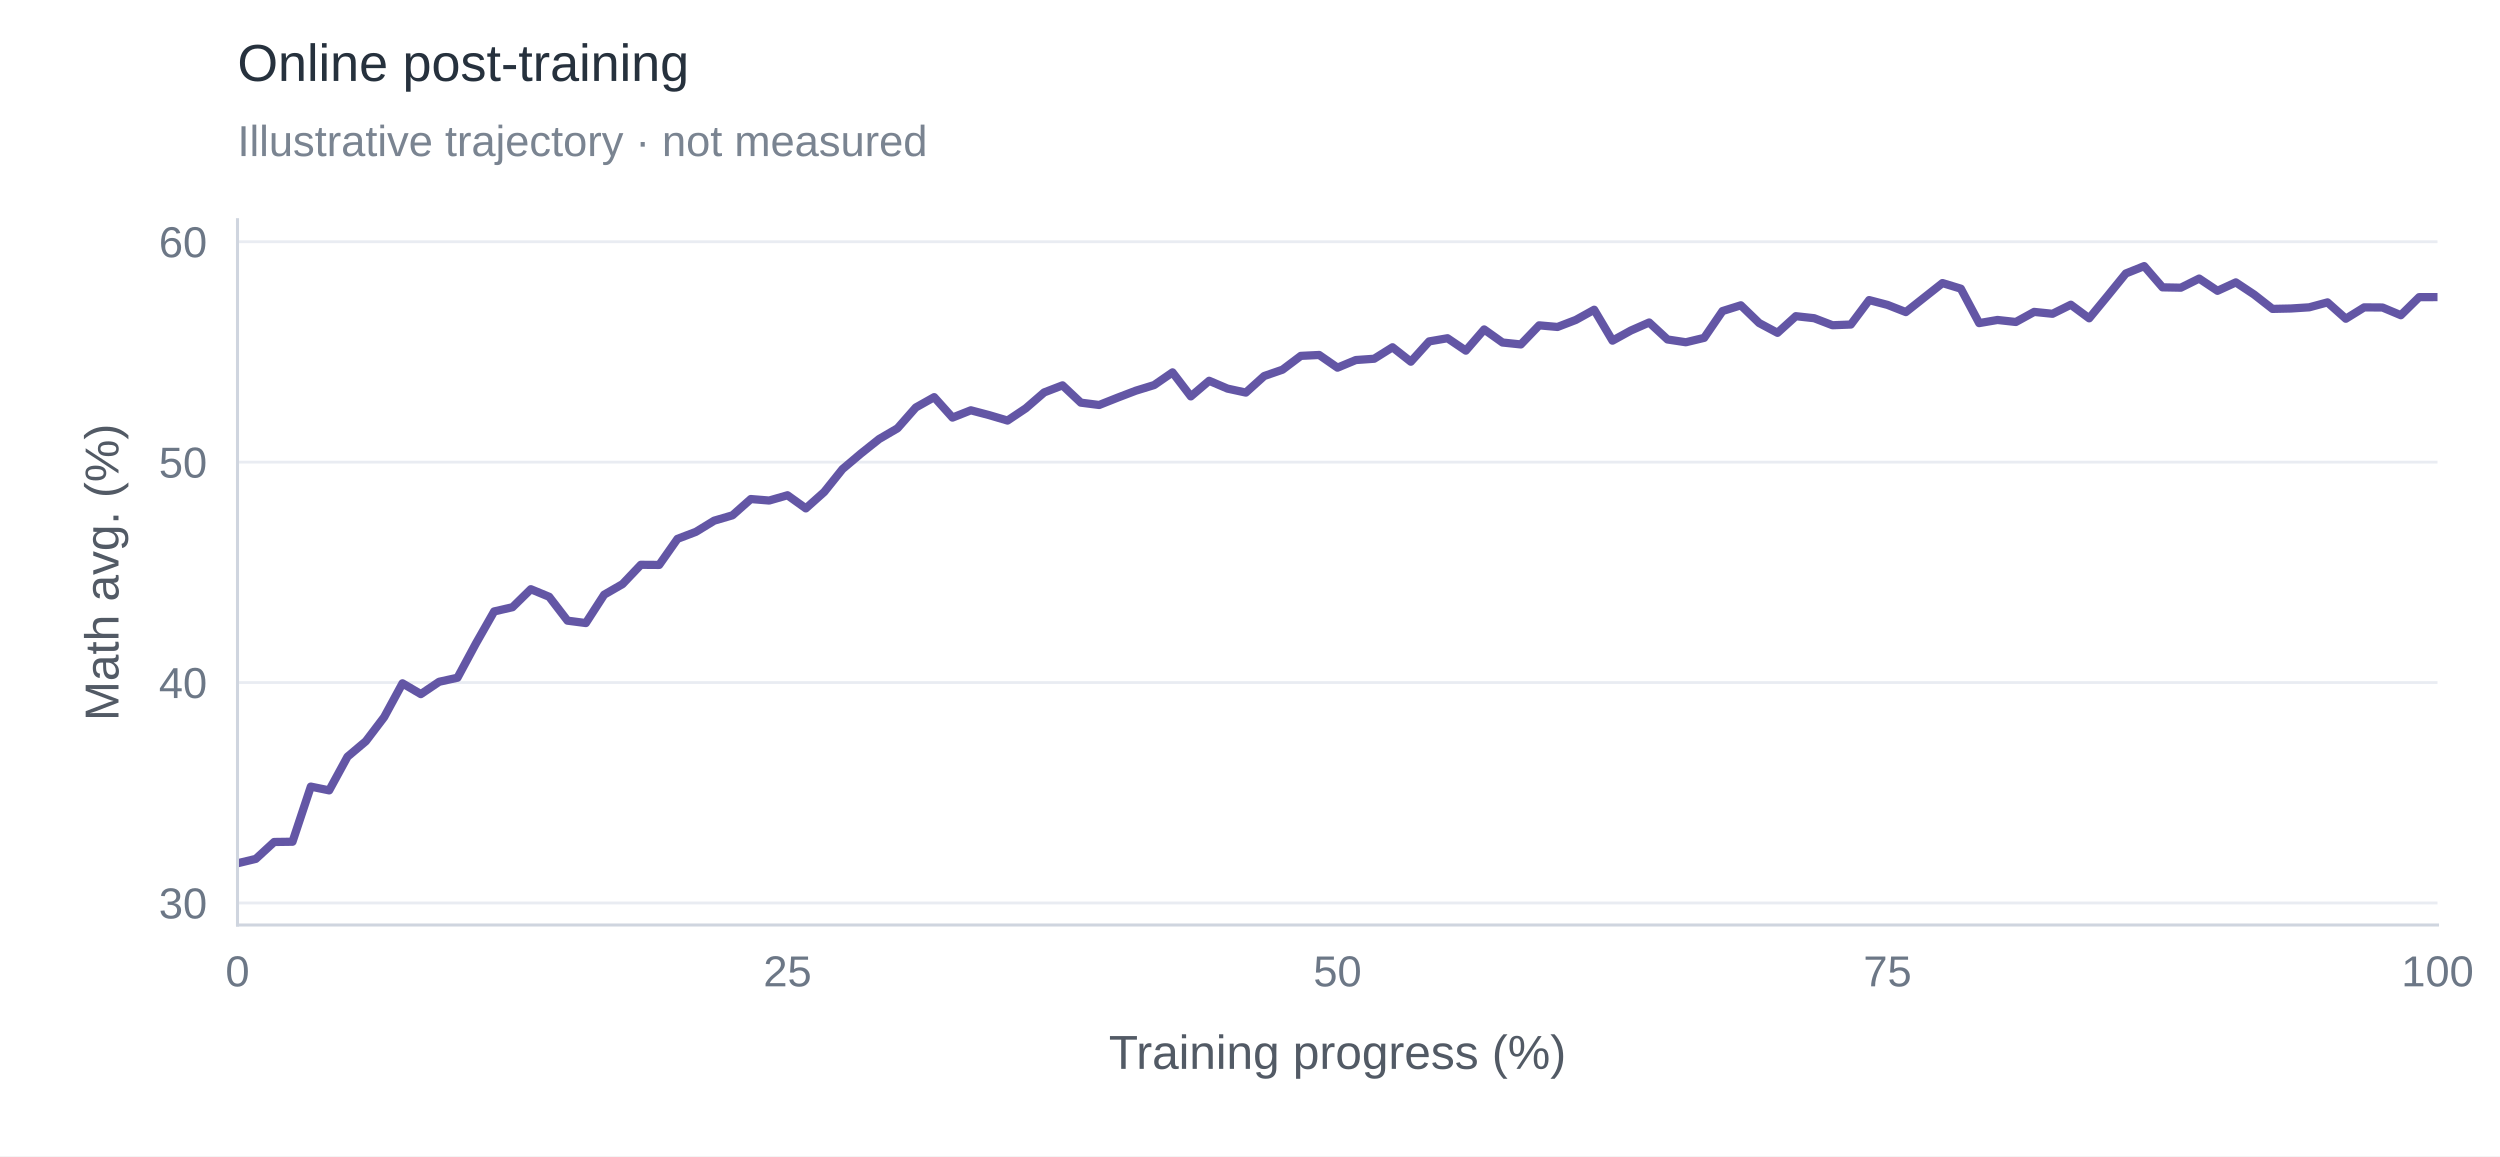
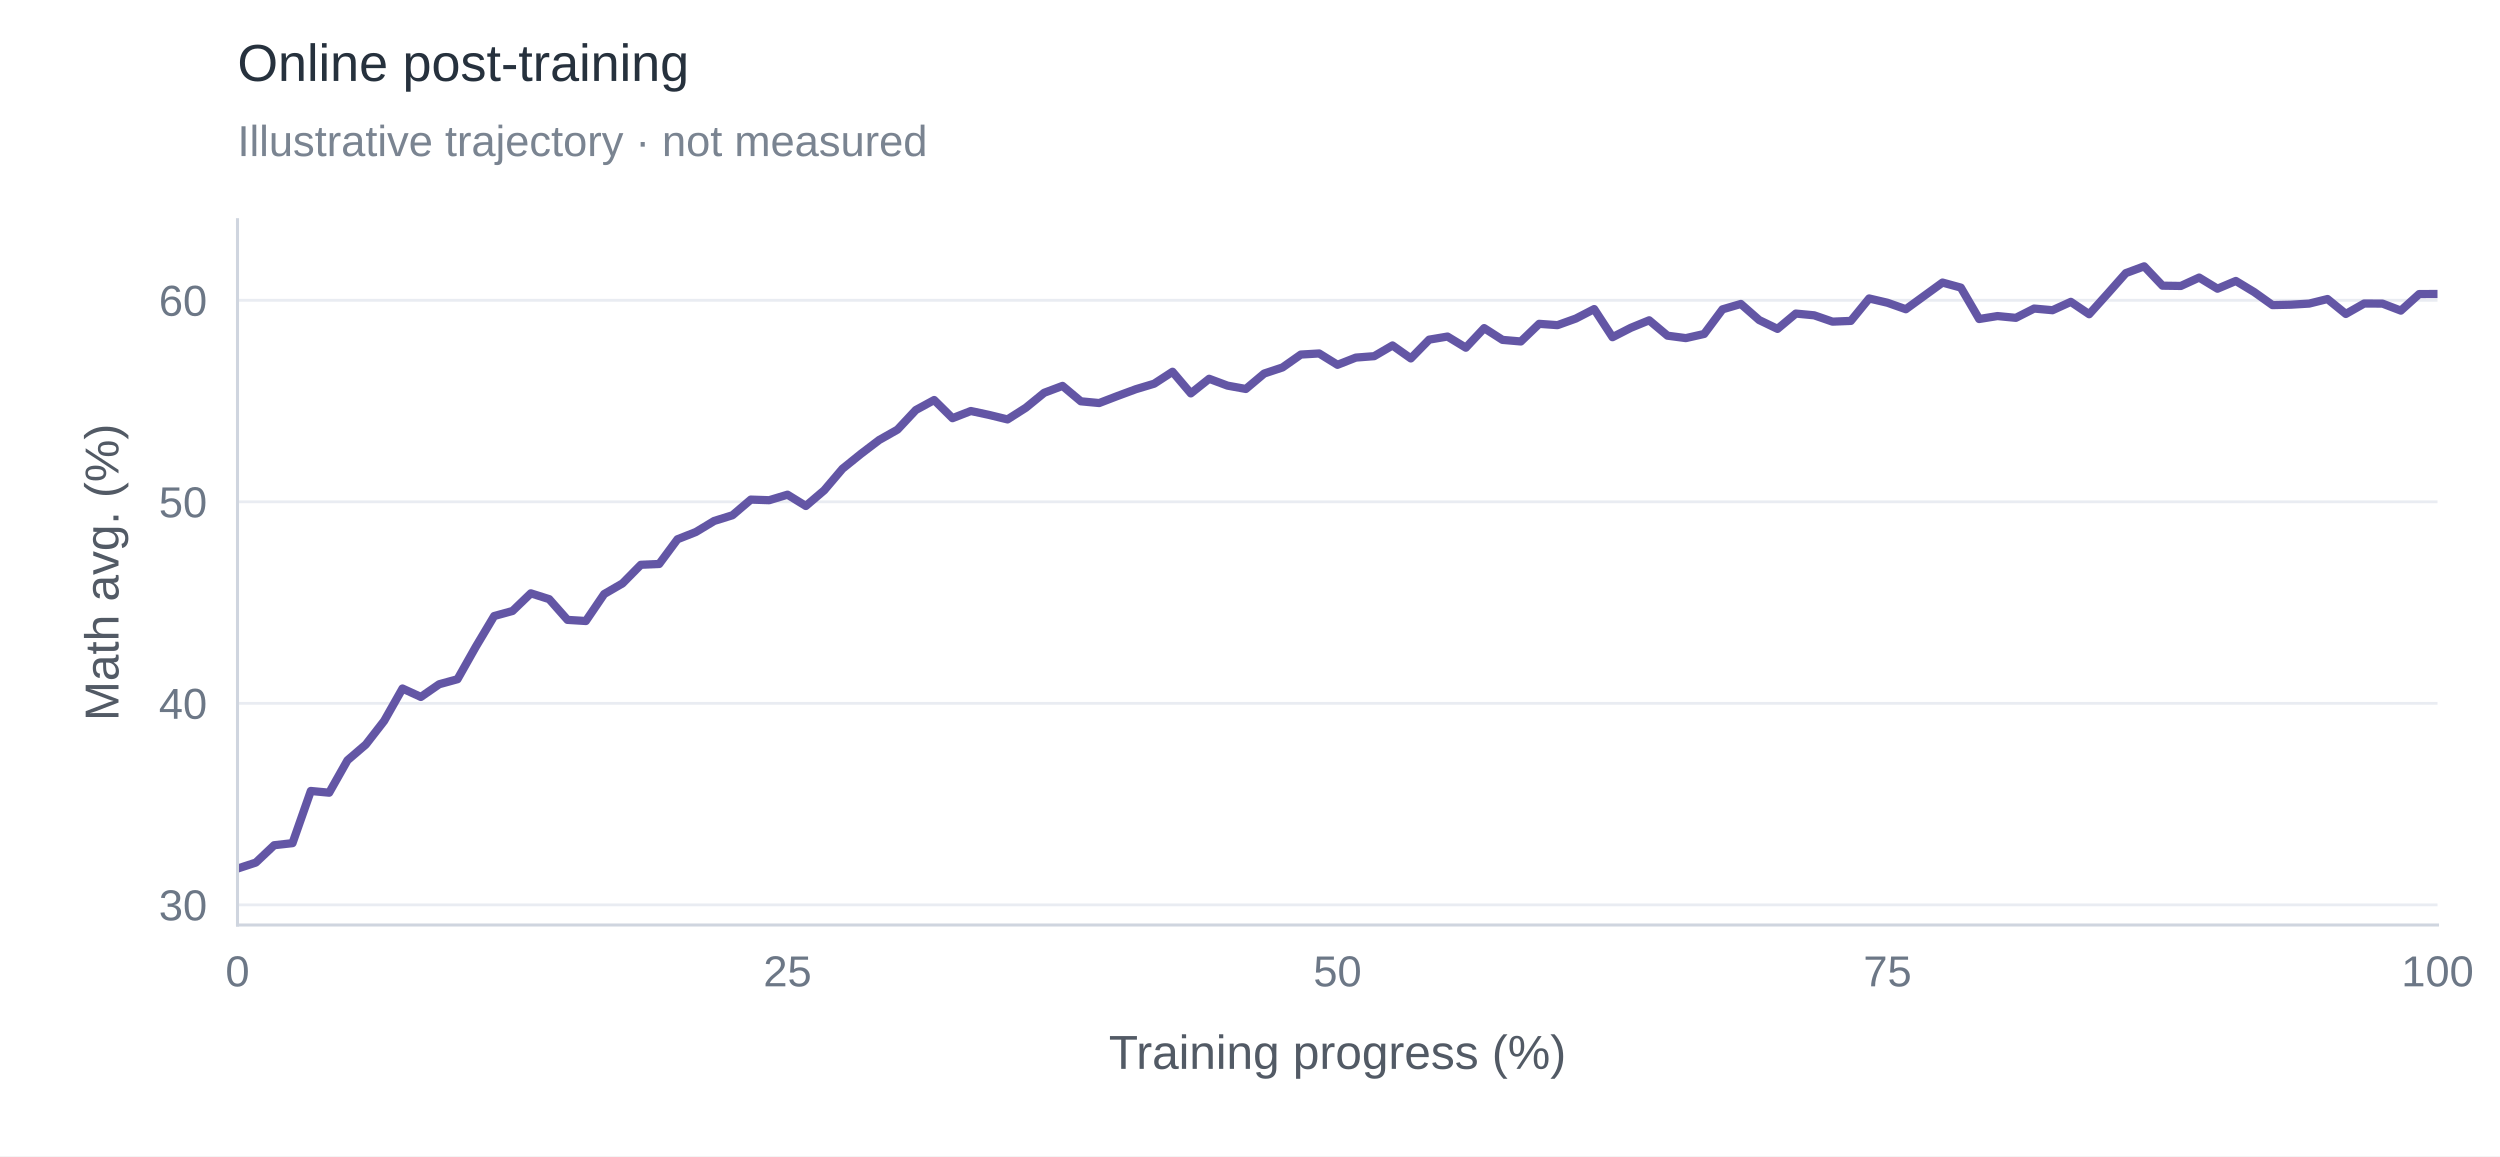
<svg xmlns="http://www.w3.org/2000/svg" width="576pt" height="266.4pt" viewBox="0 0 576 266.4" version="1.1">
  <defs>
    <style type="text/css">*{stroke-linejoin: round; stroke-linecap: butt}</style>
  </defs>
  <g id="figure_1">
    <g id="patch_1">
-       <path d="M 0 266.4  L 576 266.4  L 576 0  L 0 0  z " style="fill: #ffffff" />
+       <path d="M 0 266.4 L 576 266.4 L 576 0 L 0 0 z " style="fill: #ffffff" />
    </g>
    <g id="axes_1">
      <g id="patch_2">
-         <path d="M 54.72 213.12  L 561.6 213.12  L 561.6 50.616  L 54.72 50.616  z " style="fill: #ffffff" />
+         <path d="M 54.72 213.12 L 561.6 213.12 L 561.6 50.616 L 54.72 50.616 z " style="fill: #ffffff" />
      </g>
      <g id="matplotlib.axis_1">
        <g id="xtick_1">
          <g id="line2d_1" />
          <g id="text_1">
            <text style="fill: #6c7786; font: 10px 'Helvetica Neue', 'Arial', 'DejaVu Sans', sans-serif; text-anchor: middle" x="54.72" y="227.261" transform="rotate(-0 54.72 227.2606)">0</text>
          </g>
        </g>
        <g id="xtick_2">
          <g id="line2d_2" />
          <g id="text_2">
            <text style="fill: #6c7786; font: 10px 'Helvetica Neue', 'Arial', 'DejaVu Sans', sans-serif; text-anchor: middle" x="181.44" y="227.261" transform="rotate(-0 181.44 227.2606)">25</text>
          </g>
        </g>
        <g id="xtick_3">
          <g id="line2d_3" />
          <g id="text_3">
            <text style="fill: #6c7786; font: 10px 'Helvetica Neue', 'Arial', 'DejaVu Sans', sans-serif; text-anchor: middle" x="308.16" y="227.261" transform="rotate(-0 308.16 227.2606)">50</text>
          </g>
        </g>
        <g id="xtick_4">
          <g id="line2d_4" />
          <g id="text_4">
            <text style="fill: #6c7786; font: 10px 'Helvetica Neue', 'Arial', 'DejaVu Sans', sans-serif; text-anchor: middle" x="434.88" y="227.261" transform="rotate(-0 434.88 227.2606)">75</text>
          </g>
        </g>
        <g id="xtick_5">
          <g id="line2d_5" />
          <g id="text_5">
            <text style="fill: #6c7786; font: 10px 'Helvetica Neue', 'Arial', 'DejaVu Sans', sans-serif; text-anchor: middle" x="561.6" y="227.261" transform="rotate(-0 561.6 227.2606)">100</text>
          </g>
        </g>
        <g id="text_6">
          <text style="fill: #525a65; font: 11px 'Helvetica Neue', 'Arial', 'DejaVu Sans', sans-serif; text-anchor: middle" x="308.16" y="246.271" transform="rotate(-0 308.16 246.2713)">Training progress (%)</text>
        </g>
      </g>
      <g id="matplotlib.axis_2">
        <g id="ytick_1">
          <g id="line2d_6">
-             <path d="M 54.72 208.042  L 561.6 208.042  " clip-path="url(#p8ea6b6ca9c)" style="fill: none; stroke: #e9ecf2; stroke-width: 0.65; stroke-linecap: square" />
+             <path d="M 54.72 208.477 L 561.6 208.477 " clip-path="url(#p65b0c0c3ad)" style="fill: none; stroke: #e9ecf2; stroke-width: 0.65; stroke-linecap: square" />
          </g>
          <g id="line2d_7" />
          <g id="text_7">
-             <text style="fill: #6c7786; font: 10px 'Helvetica Neue', 'Arial', 'DejaVu Sans', sans-serif; text-anchor: end" x="47.72" y="211.612" transform="rotate(-0 47.72 211.6121)">30</text>
+             <text style="fill: #6c7786; font: 10px 'Helvetica Neue', 'Arial', 'DejaVu Sans', sans-serif; text-anchor: end" x="47.72" y="212.047" transform="rotate(-0 47.72 212.0473)">30</text>
          </g>
        </g>
        <g id="ytick_2">
          <g id="line2d_8">
-             <path d="M 54.72 157.259  L 561.6 157.259  " clip-path="url(#p8ea6b6ca9c)" style="fill: none; stroke: #e9ecf2; stroke-width: 0.65; stroke-linecap: square" />
+             <path d="M 54.72 162.047 L 561.6 162.047 " clip-path="url(#p65b0c0c3ad)" style="fill: none; stroke: #e9ecf2; stroke-width: 0.65; stroke-linecap: square" />
          </g>
          <g id="line2d_9" />
          <g id="text_8">
-             <text style="fill: #6c7786; font: 10px 'Helvetica Neue', 'Arial', 'DejaVu Sans', sans-serif; text-anchor: end" x="47.72" y="160.83" transform="rotate(-0 47.72 160.8296)">40</text>
+             <text style="fill: #6c7786; font: 10px 'Helvetica Neue', 'Arial', 'DejaVu Sans', sans-serif; text-anchor: end" x="47.72" y="165.618" transform="rotate(-0 47.72 165.6176)">40</text>
          </g>
        </g>
        <g id="ytick_3">
          <g id="line2d_10">
-             <path d="M 54.72 106.477  L 561.6 106.477  " clip-path="url(#p8ea6b6ca9c)" style="fill: none; stroke: #e9ecf2; stroke-width: 0.65; stroke-linecap: square" />
+             <path d="M 54.72 115.618 L 561.6 115.618 " clip-path="url(#p65b0c0c3ad)" style="fill: none; stroke: #e9ecf2; stroke-width: 0.65; stroke-linecap: square" />
          </g>
          <g id="line2d_11" />
          <g id="text_9">
-             <text style="fill: #6c7786; font: 10px 'Helvetica Neue', 'Arial', 'DejaVu Sans', sans-serif; text-anchor: end" x="47.72" y="110.047" transform="rotate(-0 47.72 110.0471)">50</text>
+             <text style="fill: #6c7786; font: 10px 'Helvetica Neue', 'Arial', 'DejaVu Sans', sans-serif; text-anchor: end" x="47.72" y="119.188" transform="rotate(-0 47.72 119.1879)">50</text>
          </g>
        </g>
        <g id="ytick_4">
          <g id="line2d_12">
-             <path d="M 54.72 55.694  L 561.6 55.694  " clip-path="url(#p8ea6b6ca9c)" style="fill: none; stroke: #e9ecf2; stroke-width: 0.65; stroke-linecap: square" />
+             <path d="M 54.72 69.188 L 561.6 69.188 " clip-path="url(#p65b0c0c3ad)" style="fill: none; stroke: #e9ecf2; stroke-width: 0.65; stroke-linecap: square" />
          </g>
          <g id="line2d_13" />
          <g id="text_10">
-             <text style="fill: #6c7786; font: 10px 'Helvetica Neue', 'Arial', 'DejaVu Sans', sans-serif; text-anchor: end" x="47.72" y="59.265" transform="rotate(-0 47.72 59.26456)">60</text>
+             <text style="fill: #6c7786; font: 10px 'Helvetica Neue', 'Arial', 'DejaVu Sans', sans-serif; text-anchor: end" x="47.72" y="72.758" transform="rotate(-0 47.72 72.7582)">60</text>
          </g>
        </g>
        <g id="text_11">
          <text style="fill: #525a65; font: 11px 'Helvetica Neue', 'Arial', 'DejaVu Sans', sans-serif; text-anchor: middle" x="27.302" y="131.868" transform="rotate(-90 27.30156 131.868)">Math avg. (%)</text>
        </g>
      </g>
      <g id="line2d_14">
-         <path d="M 54.72 198.901  L 58.944 197.884  L 63.168 193.993  L 67.392 193.936  L 71.616 181.234  L 75.84 182.101  L 80.064 174.346  L 84.288 170.782  L 88.512 165.218  L 92.736 157.44  L 96.96 159.923  L 101.184 157.078  L 105.408 156.147  L 109.632 148.29  L 113.856 140.871  L 118.08 139.903  L 122.304 135.753  L 126.528 137.498  L 130.752 143.001  L 134.976 143.551  L 139.2 137.014  L 143.424 134.58  L 147.648 130.13  L 151.872 130.159  L 156.096 124.15  L 160.32 122.544  L 164.544 119.963  L 168.768 118.726  L 172.992 114.979  L 177.216 115.322  L 181.44 114.107  L 185.664 117.134  L 189.888 113.361  L 194.112 108.08  L 198.336 104.51  L 202.56 101.147  L 206.784 98.681  L 211.008 93.882  L 215.232 91.505  L 219.456 96.211  L 223.68 94.532  L 227.904 95.646  L 232.128 96.896  L 236.352 94.072  L 240.576 90.413  L 244.8 88.786  L 249.024 92.771  L 253.248 93.309  L 257.472 91.63  L 261.696 90.014  L 265.92 88.717  L 270.144 85.798  L 274.368 91.328  L 278.592 87.732  L 282.816 89.535  L 287.04 90.452  L 291.264 86.637  L 295.488 85.177  L 299.712 81.994  L 303.936 81.785  L 308.16 84.709  L 312.384 82.952  L 316.608 82.655  L 320.832 80.012  L 325.056 83.333  L 329.28 78.657  L 333.504 77.929  L 337.728 80.786  L 341.952 75.907  L 346.176 78.914  L 350.4 79.359  L 354.624 74.959  L 358.848 75.334  L 363.072 73.71  L 367.296 71.365  L 371.52 78.486  L 375.744 76.158  L 379.968 74.302  L 384.192 78.214  L 388.416 78.856  L 392.64 77.842  L 396.864 71.669  L 401.088 70.342  L 405.312 74.428  L 409.536 76.682  L 413.76 72.85  L 417.984 73.315  L 422.208 74.937  L 426.432 74.771  L 430.656 69.141  L 434.88 70.246  L 439.104 71.9  L 443.328 68.555  L 447.552 65.22  L 451.776 66.507  L 456 74.443  L 460.224 73.719  L 464.448 74.187  L 468.672 71.863  L 472.896 72.297  L 477.12 70.21  L 481.344 73.337  L 485.568 68.21  L 489.792 63.01  L 494.016 61.314  L 498.24 66.203  L 502.464 66.284  L 506.688 64.183  L 510.912 67.002  L 515.136 65.063  L 519.36 67.868  L 523.584 71.169  L 527.808 71.078  L 532.032 70.808  L 536.256 69.67  L 540.48 73.435  L 544.704 70.819  L 548.928 70.849  L 553.152 72.623  L 557.376 68.465  L 561.6 68.45  " clip-path="url(#p8ea6b6ca9c)" style="fill: none; stroke: #6356a5; stroke-width: 1.9; stroke-linecap: round" />
+         <path d="M 54.72 200.12 L 58.944 198.735 L 63.168 194.739 L 67.392 194.262 L 71.616 182.239 L 75.84 182.636 L 80.064 175.164 L 84.288 171.536 L 88.512 166.093 L 92.736 158.637 L 96.96 160.575 L 101.184 157.652 L 105.408 156.49 L 109.632 149.007 L 113.856 141.934 L 118.08 140.77 L 122.304 136.705 L 126.528 138.041 L 130.752 142.82 L 134.976 143.08 L 139.2 136.867 L 143.424 134.415 L 147.648 130.127 L 151.872 129.942 L 156.096 124.244 L 160.32 122.577 L 164.544 120.027 L 168.768 118.712 L 172.992 115.107 L 177.216 115.249 L 181.44 113.972 L 185.664 116.579 L 189.888 112.975 L 194.112 107.997 L 198.336 104.589 L 202.56 101.374 L 206.784 98.985 L 211.008 94.466 L 215.232 92.168 L 219.456 96.348 L 223.68 94.696 L 227.904 95.601 L 232.128 96.635 L 236.352 93.947 L 240.576 90.5 L 244.8 88.913 L 249.024 92.461 L 253.248 92.861 L 257.472 91.238 L 261.696 89.674 L 265.92 88.405 L 270.144 85.656 L 274.368 90.635 L 278.592 87.272 L 282.816 88.849 L 287.04 89.617 L 291.264 86.062 L 295.488 84.662 L 299.712 81.689 L 303.936 81.438 L 308.16 84.052 L 312.384 82.389 L 316.608 82.062 L 320.832 79.594 L 325.056 82.579 L 329.28 78.254 L 333.504 77.541 L 337.728 80.107 L 341.952 75.602 L 346.176 78.308 L 350.4 78.674 L 354.624 74.611 L 358.848 74.915 L 363.072 73.394 L 367.296 71.213 L 371.52 77.688 L 375.744 75.527 L 379.968 73.798 L 384.192 77.342 L 388.416 77.9 L 392.64 76.943 L 396.864 71.271 L 401.088 70.031 L 405.312 73.74 L 409.536 75.775 L 413.76 72.247 L 417.984 72.648 L 422.208 74.108 L 426.432 73.935 L 430.656 68.766 L 434.88 69.755 L 439.104 71.247 L 443.328 68.17 L 447.552 65.102 L 451.776 66.261 L 456 73.499 L 460.224 72.82 L 464.448 73.232 L 468.672 71.091 L 472.896 71.473 L 477.12 69.55 L 481.344 72.395 L 485.568 67.694 L 489.792 62.927 L 494.016 61.364 L 498.24 65.821 L 502.464 65.884 L 506.688 63.951 L 510.912 66.517 L 515.136 64.734 L 519.36 67.288 L 523.584 70.296 L 527.808 70.203 L 532.032 69.947 L 536.256 68.898 L 540.48 72.331 L 544.704 69.931 L 548.928 69.95 L 553.152 71.565 L 557.376 67.755 L 561.6 67.734 " clip-path="url(#p65b0c0c3ad)" style="fill: none; stroke: #6356a5; stroke-width: 1.9; stroke-linecap: round" />
      </g>
      <g id="patch_3">
-         <path d="M 54.72 213.12  L 54.72 50.616  " style="fill: none; stroke: #cfd5df; stroke-width: 0.7; stroke-linejoin: miter; stroke-linecap: square" />
+         <path d="M 54.72 213.12 L 54.72 50.616 " style="fill: none; stroke: #cfd5df; stroke-width: 0.7; stroke-linejoin: miter; stroke-linecap: square" />
      </g>
      <g id="patch_4">
-         <path d="M 54.72 213.12  L 561.6 213.12  " style="fill: none; stroke: #cfd5df; stroke-width: 0.7; stroke-linejoin: miter; stroke-linecap: square" />
+         <path d="M 54.72 213.12 L 561.6 213.12 " style="fill: none; stroke: #cfd5df; stroke-width: 0.7; stroke-linejoin: miter; stroke-linecap: square" />
      </g>
    </g>
    <g id="text_12">
      <text style="fill: #26313d; font: 500 12px 'Helvetica Neue', 'Arial', 'DejaVu Sans', sans-serif; text-anchor: start" x="54.72" y="18.648" transform="rotate(-0 54.72 18.648)">Online post-training</text>
    </g>
    <g id="text_13">
      <text style="fill: #7a8491; font: 10px 'Helvetica Neue', 'Arial', 'DejaVu Sans', sans-serif; text-anchor: start" x="54.72" y="35.964" transform="rotate(-0 54.72 35.964)">Illustrative trajectory · not measured</text>
    </g>
  </g>
  <defs>
-     <clipPath id="p8ea6b6ca9c">
+     <clipPath id="p65b0c0c3ad">
      <rect x="54.72" y="50.616" width="506.88" height="162.504" />
    </clipPath>
  </defs>
</svg>
